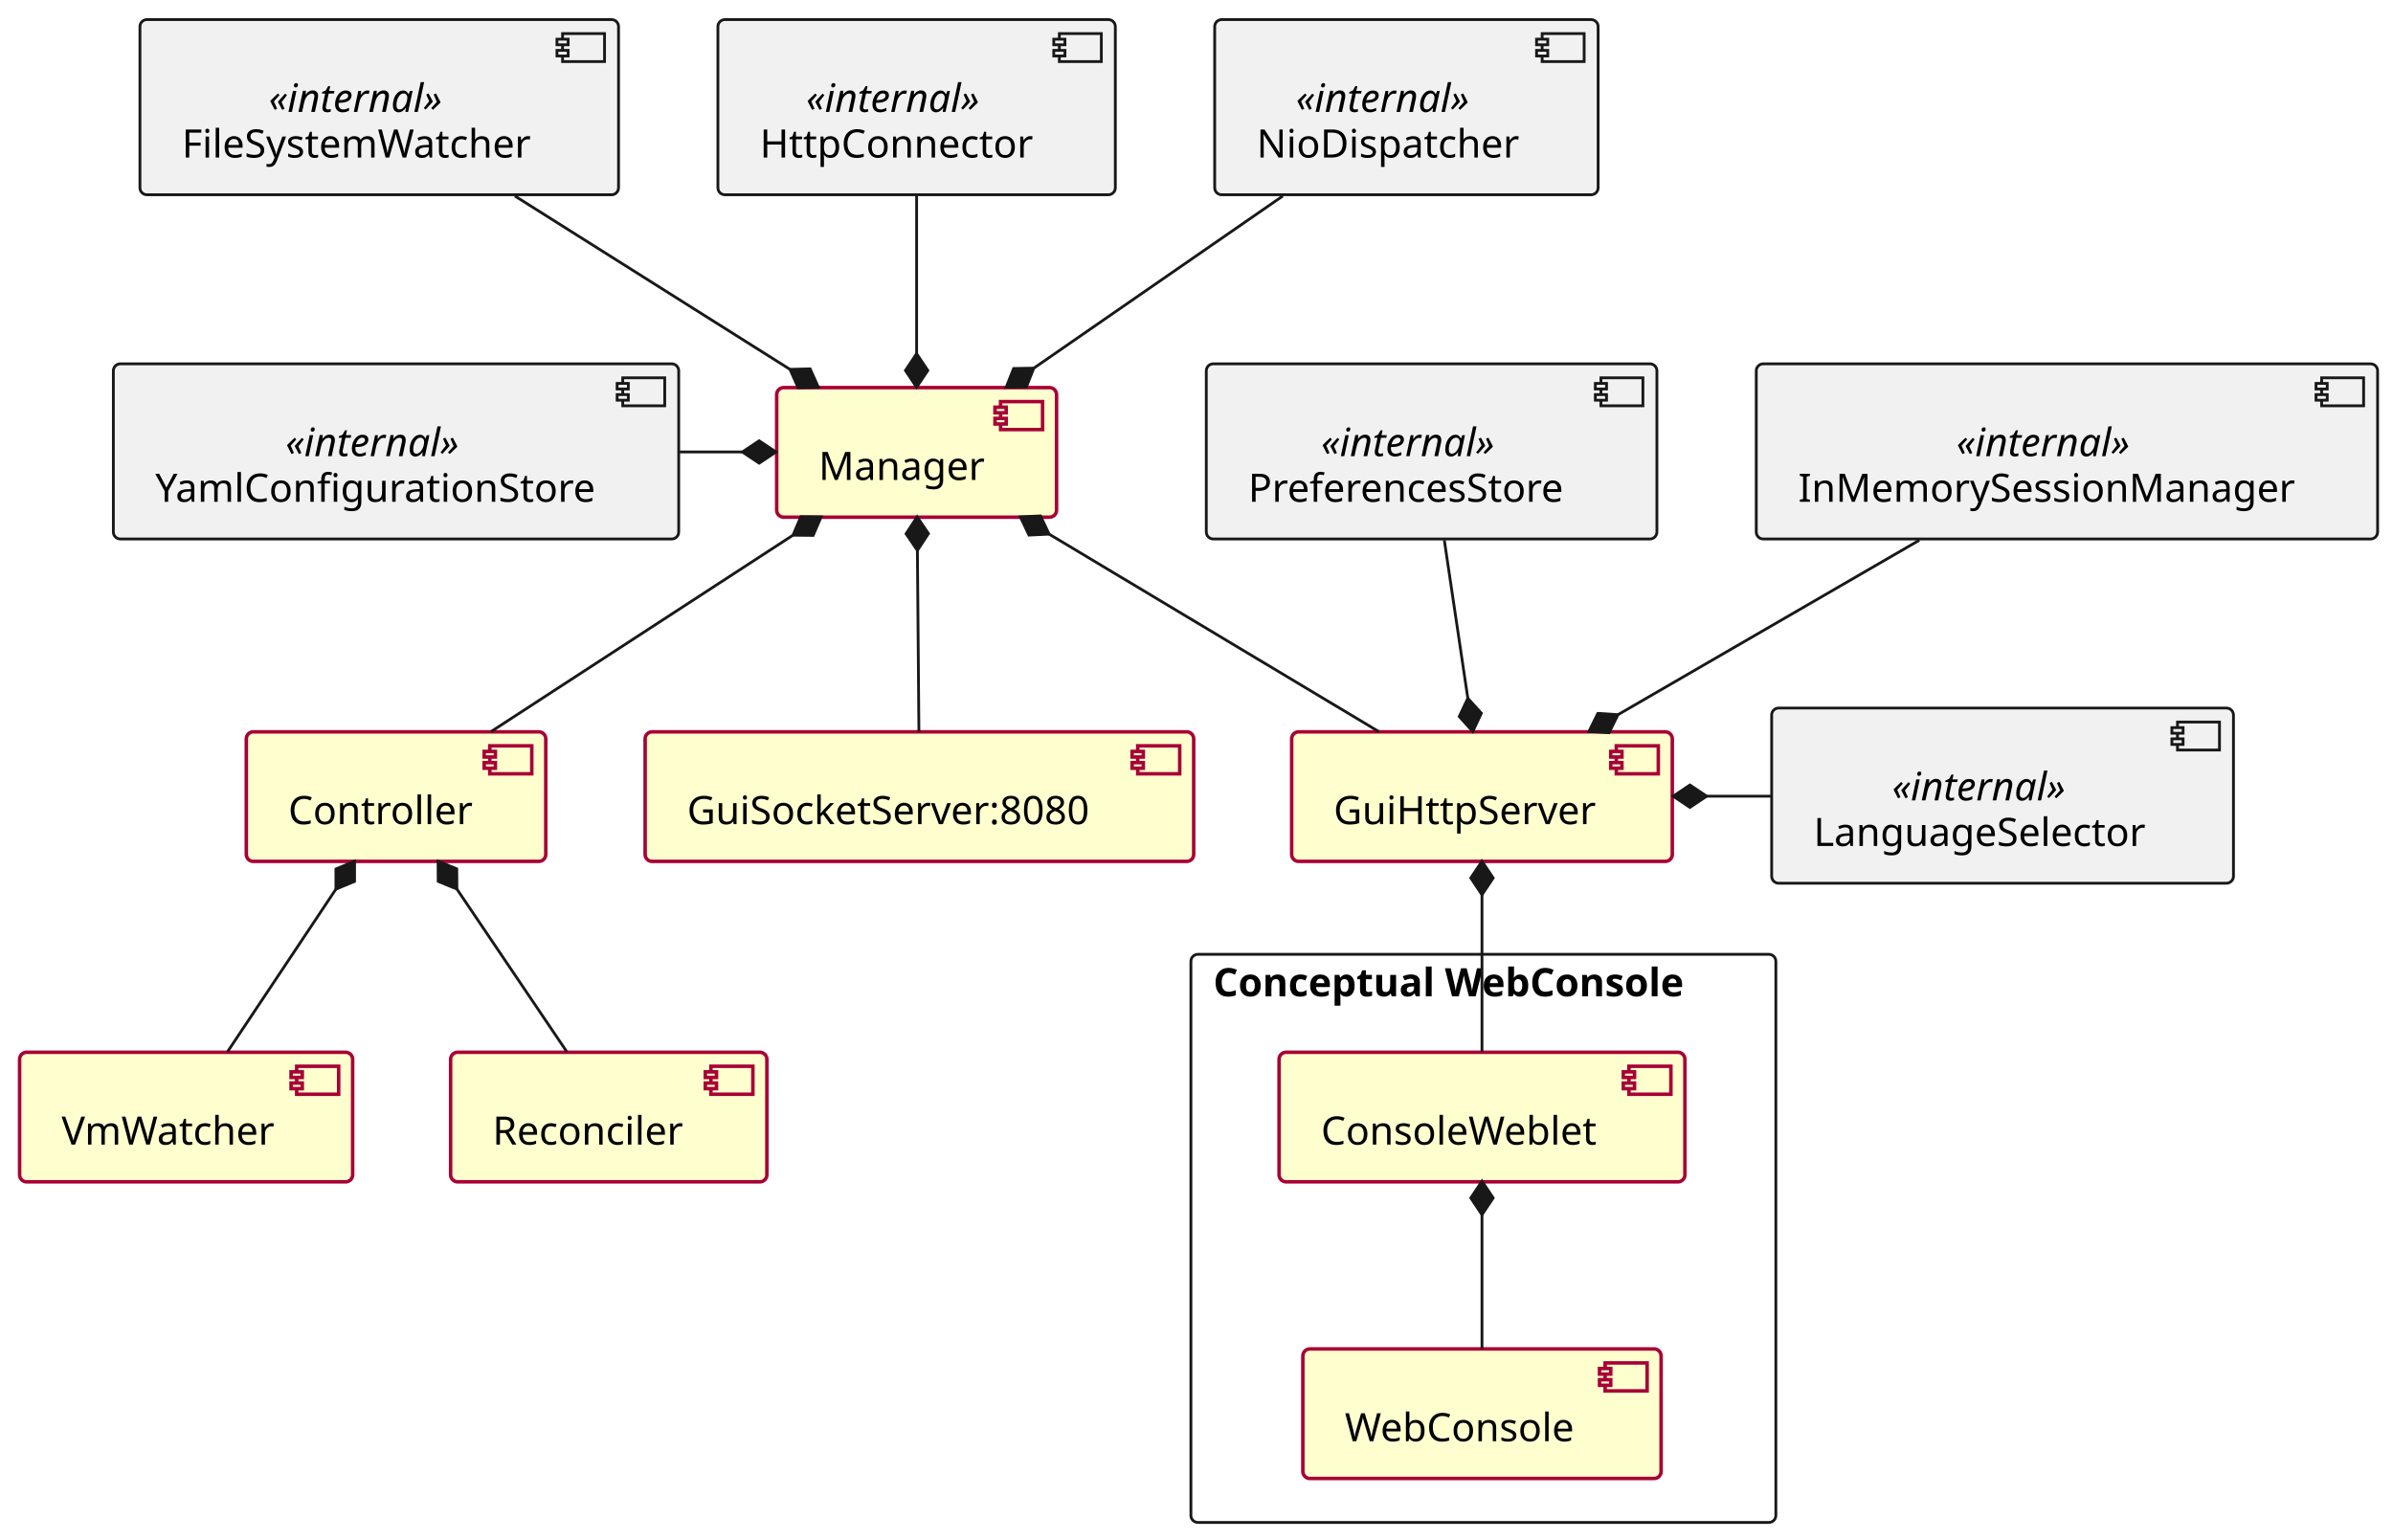
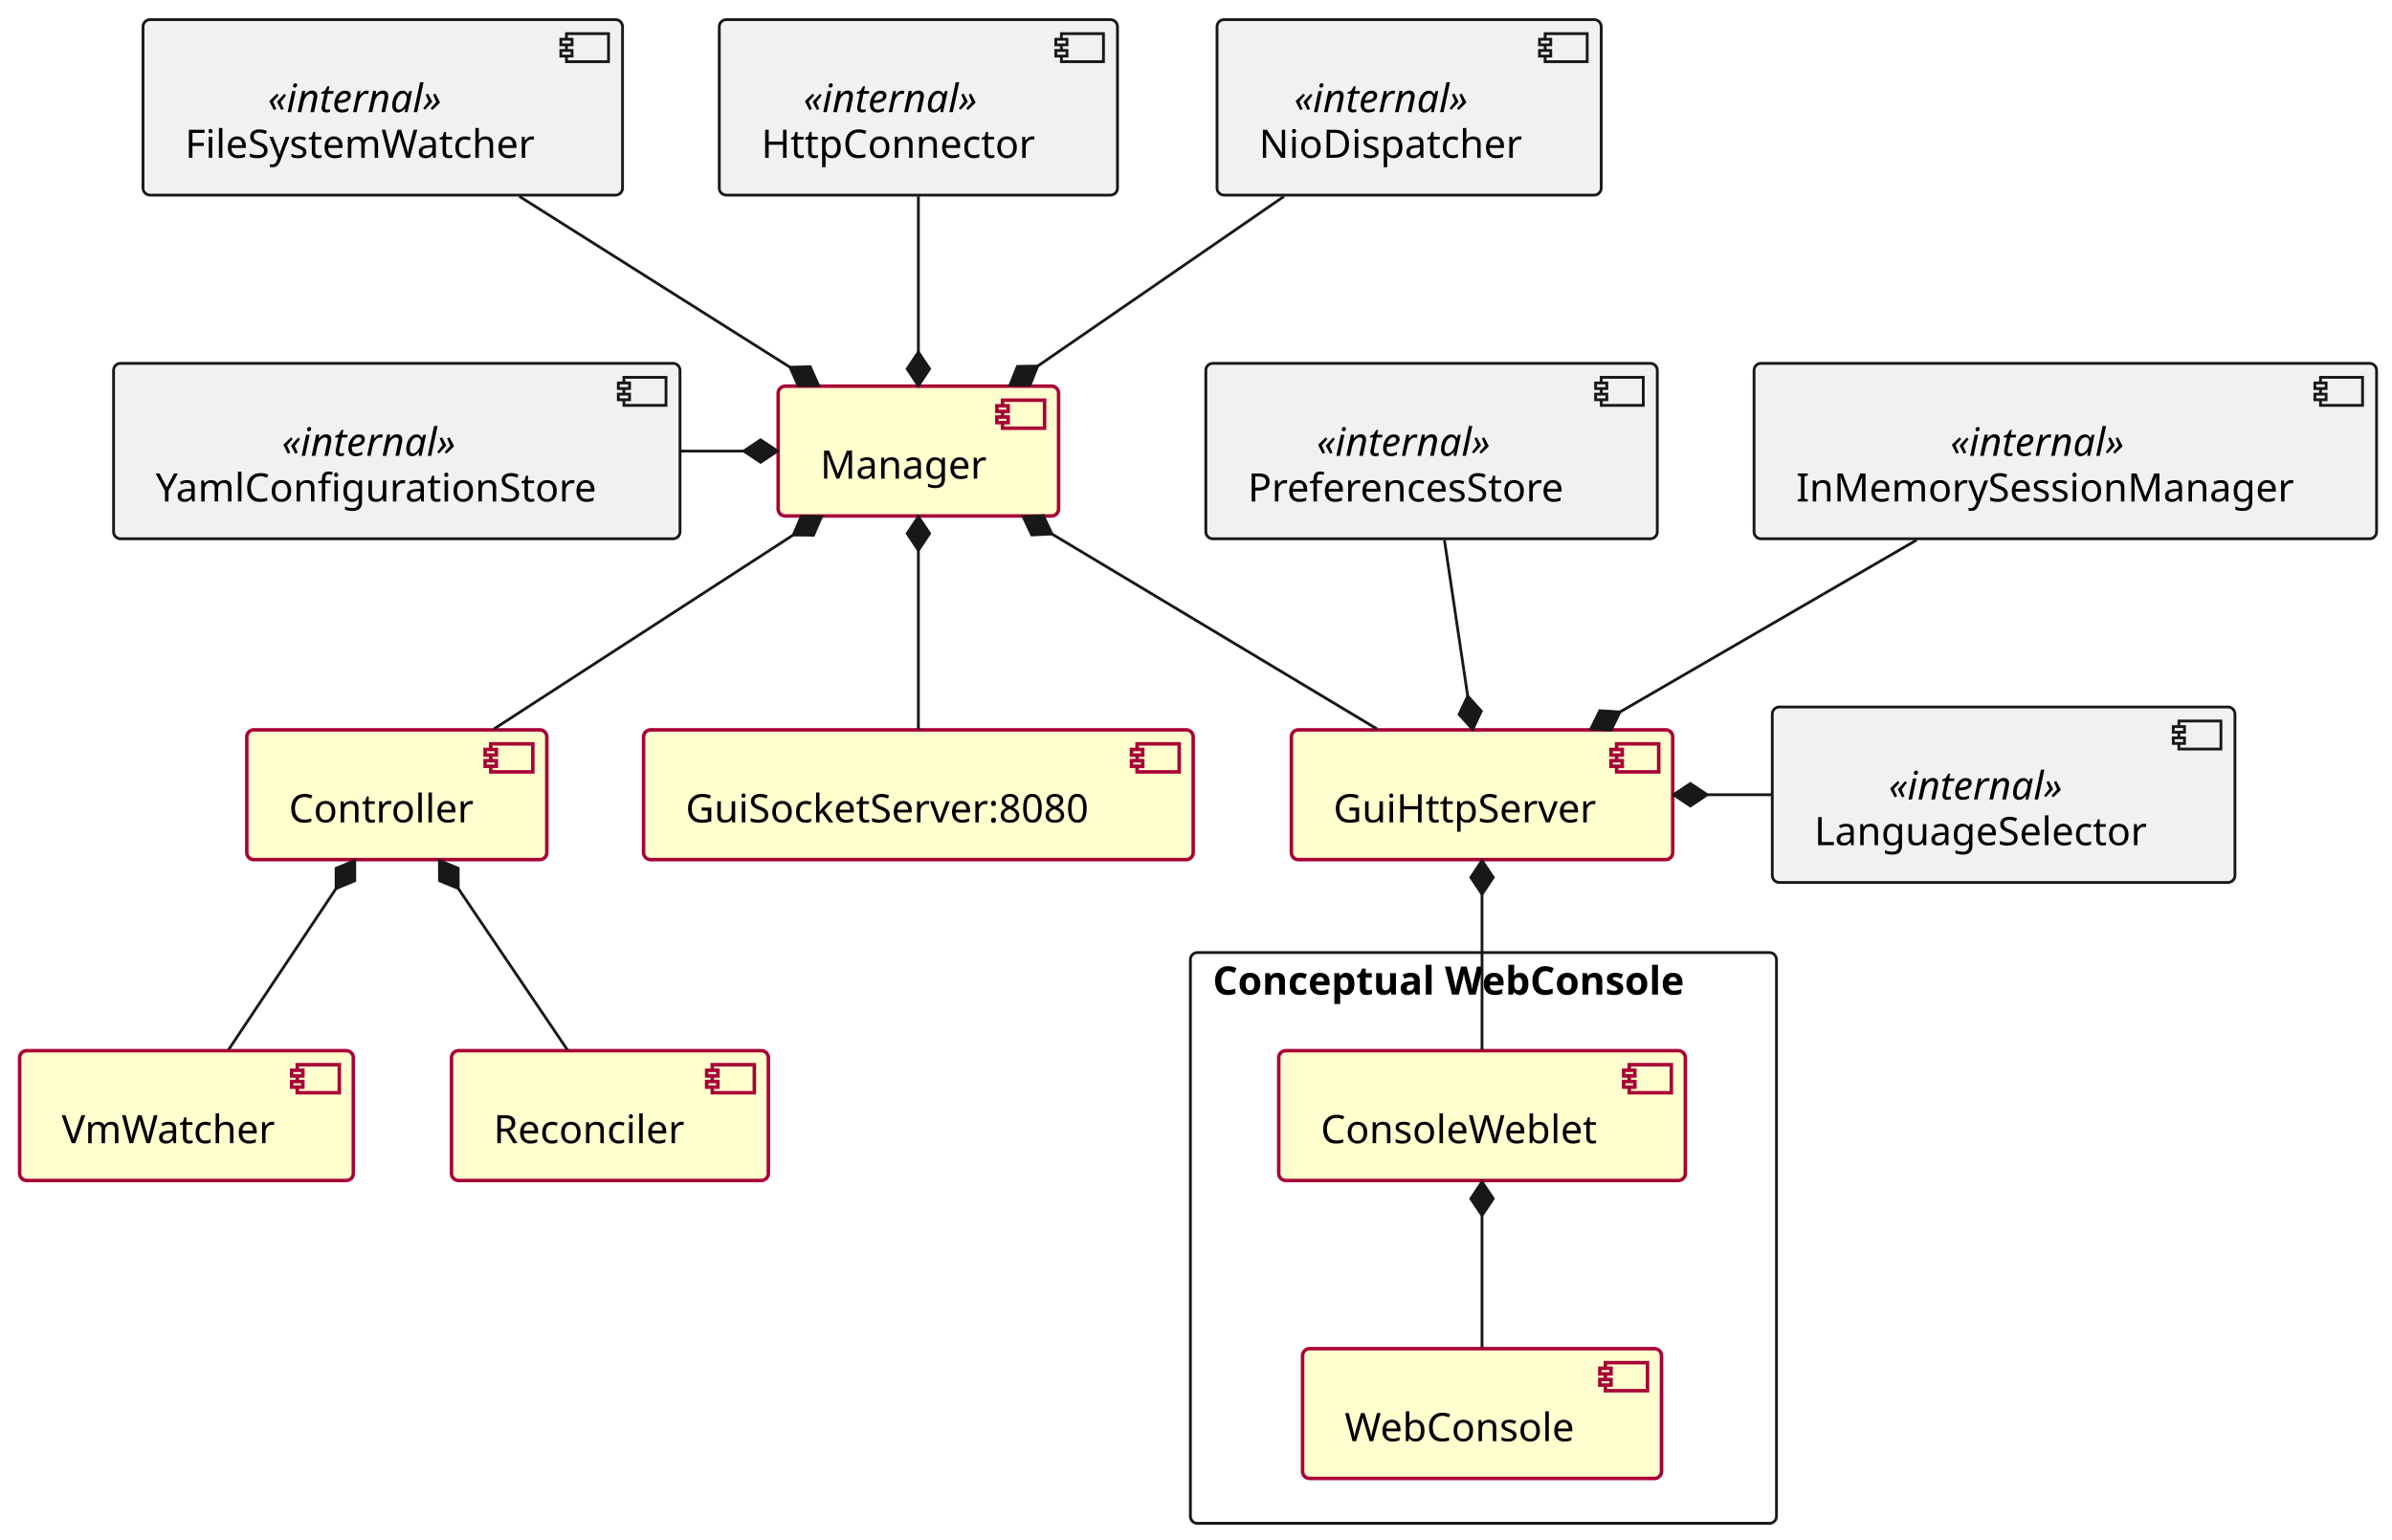
- <svg xmlns="http://www.w3.org/2000/svg" contentStyleType="text/css" height="550px" preserveAspectRatio="none" style="width:855px;height:550px;background:#FFFFFF;" version="1.1" viewBox="0 0 855 550" width="855px" zoomAndPan="magnify">
+ <svg xmlns="http://www.w3.org/2000/svg" contentStyleType="text/css" height="549px" preserveAspectRatio="none" style="width:853px;height:549px;background:#FFFFFF;" version="1.1" viewBox="0 0 853 549" width="853px" zoomAndPan="magnify">
  <defs />
  <g>
    <g id="cluster_Conceptual WebConsole">
-       <rect fill="none" height="203" rx="2.5" ry="2.5" style="stroke:#181818;stroke-width:1.0;" width="209" x="425.5" y="341" />
-       <text fill="#000000" font-family="sans-serif" font-size="14" font-weight="bold" lengthAdjust="spacing" textLength="193" x="433.5" y="355.995">Conceptual WebConsole</text>
+       <rect fill="none" height="203.59" rx="2.5" ry="2.5" style="stroke:#181818;stroke-width:1.0;" width="209" x="424.5" y="339.79" />
+       <text fill="#000000" font-family="sans-serif" font-size="14" font-weight="bold" lengthAdjust="spacing" textLength="193" x="432.5" y="354.785">Conceptual WebConsole</text>
    </g>
    <g id="elem_ConsoleWeblet">
-       <rect fill="#FEFECE" height="46.297" rx="2.5" ry="2.5" style="stroke:#A80036;stroke-width:1.25;" width="145" x="457" y="376" />
-       <rect fill="#FEFECE" height="10" style="stroke:#A80036;stroke-width:1.25;" width="15" x="582" y="381" />
-       <rect fill="#FEFECE" height="2" style="stroke:#A80036;stroke-width:1.25;" width="4" x="580" y="383" />
-       <rect fill="#FEFECE" height="2" style="stroke:#A80036;stroke-width:1.25;" width="4" x="580" y="387" />
-       <text fill="#000000" font-family="sans-serif" font-size="14" lengthAdjust="spacing" textLength="105" x="472" y="408.995">ConsoleWeblet</text>
+       <rect fill="#FEFECE" height="46.297" rx="2.5" ry="2.5" style="stroke:#A80036;stroke-width:1.25;" width="145" x="456" y="374.79" />
+       <rect fill="#FEFECE" height="10" style="stroke:#A80036;stroke-width:1.25;" width="15" x="581" y="379.79" />
+       <rect fill="#FEFECE" height="2" style="stroke:#A80036;stroke-width:1.25;" width="4" x="579" y="381.79" />
+       <rect fill="#FEFECE" height="2" style="stroke:#A80036;stroke-width:1.25;" width="4" x="579" y="385.79" />
+       <text fill="#000000" font-family="sans-serif" font-size="14" lengthAdjust="spacing" textLength="105" x="471" y="407.785">ConsoleWeblet</text>
    </g>
    <g id="elem_WebConsole">
-       <rect fill="#FEFECE" height="46.297" rx="2.5" ry="2.5" style="stroke:#A80036;stroke-width:1.25;" width="128" x="465.5" y="482" />
-       <rect fill="#FEFECE" height="10" style="stroke:#A80036;stroke-width:1.25;" width="15" x="573.5" y="487" />
-       <rect fill="#FEFECE" height="2" style="stroke:#A80036;stroke-width:1.25;" width="4" x="571.5" y="489" />
-       <rect fill="#FEFECE" height="2" style="stroke:#A80036;stroke-width:1.25;" width="4" x="571.5" y="493" />
-       <text fill="#000000" font-family="sans-serif" font-size="14" lengthAdjust="spacing" textLength="88" x="480.5" y="514.995">WebConsole</text>
+       <rect fill="#FEFECE" height="46.297" rx="2.5" ry="2.5" style="stroke:#A80036;stroke-width:1.25;" width="128" x="464.5" y="481.08" />
+       <rect fill="#FEFECE" height="10" style="stroke:#A80036;stroke-width:1.25;" width="15" x="572.5" y="486.08" />
+       <rect fill="#FEFECE" height="2" style="stroke:#A80036;stroke-width:1.25;" width="4" x="570.5" y="488.08" />
+       <rect fill="#FEFECE" height="2" style="stroke:#A80036;stroke-width:1.25;" width="4" x="570.5" y="492.08" />
+       <text fill="#000000" font-family="sans-serif" font-size="14" lengthAdjust="spacing" textLength="88" x="479.5" y="514.075">WebConsole</text>
    </g>
    <g id="elem_NioDispatcher">
      <rect fill="#F1F1F1" height="62.594" rx="2.5" ry="2.5" style="stroke:#181818;stroke-width:1.0;" width="137" x="434" y="7" />
      <rect fill="#F1F1F1" height="10" style="stroke:#181818;stroke-width:1.0;" width="15" x="551" y="12" />
      <rect fill="#F1F1F1" height="2" style="stroke:#181818;stroke-width:1.0;" width="4" x="549" y="14" />
      <rect fill="#F1F1F1" height="2" style="stroke:#181818;stroke-width:1.0;" width="4" x="549" y="18" />
-       <text fill="#000000" font-family="sans-serif" font-size="14" font-style="italic" lengthAdjust="spacing" textLength="69" x="463" y="39.995">«internal»</text>
+       <text fill="#000000" font-family="sans-serif" font-size="14" font-style="italic" lengthAdjust="spacing" textLength="72" x="461.5" y="39.995">«internal»</text>
      <text fill="#000000" font-family="sans-serif" font-size="14" lengthAdjust="spacing" textLength="97" x="449" y="56.292">NioDispatcher</text>
    </g>
    <g id="elem_Manager">
-       <rect fill="#FEFECE" height="46.297" rx="2.5" ry="2.5" style="stroke:#A80036;stroke-width:1.25;" width="100" x="277.5" y="138.5" />
-       <rect fill="#FEFECE" height="10" style="stroke:#A80036;stroke-width:1.25;" width="15" x="357.5" y="143.5" />
-       <rect fill="#FEFECE" height="2" style="stroke:#A80036;stroke-width:1.25;" width="4" x="355.5" y="145.5" />
-       <rect fill="#FEFECE" height="2" style="stroke:#A80036;stroke-width:1.25;" width="4" x="355.5" y="149.5" />
-       <text fill="#000000" font-family="sans-serif" font-size="14" lengthAdjust="spacing" textLength="60" x="292.5" y="171.495">Manager</text>
+       <rect fill="#FEFECE" height="46.297" rx="2.5" ry="2.5" style="stroke:#A80036;stroke-width:1.25;" width="100" x="277.5" y="137.75" />
+       <rect fill="#FEFECE" height="10" style="stroke:#A80036;stroke-width:1.25;" width="15" x="357.5" y="142.75" />
+       <rect fill="#FEFECE" height="2" style="stroke:#A80036;stroke-width:1.25;" width="4" x="355.5" y="144.75" />
+       <rect fill="#FEFECE" height="2" style="stroke:#A80036;stroke-width:1.25;" width="4" x="355.5" y="148.75" />
+       <text fill="#000000" font-family="sans-serif" font-size="14" lengthAdjust="spacing" textLength="60" x="292.5" y="170.745">Manager</text>
    </g>
    <g id="elem_HttpConnector">
      <rect fill="#F1F1F1" height="62.594" rx="2.5" ry="2.5" style="stroke:#181818;stroke-width:1.0;" width="142" x="256.5" y="7" />
      <rect fill="#F1F1F1" height="10" style="stroke:#181818;stroke-width:1.0;" width="15" x="378.5" y="12" />
      <rect fill="#F1F1F1" height="2" style="stroke:#181818;stroke-width:1.0;" width="4" x="376.5" y="14" />
      <rect fill="#F1F1F1" height="2" style="stroke:#181818;stroke-width:1.0;" width="4" x="376.5" y="18" />
-       <text fill="#000000" font-family="sans-serif" font-size="14" font-style="italic" lengthAdjust="spacing" textLength="69" x="288" y="39.995">«internal»</text>
+       <text fill="#000000" font-family="sans-serif" font-size="14" font-style="italic" lengthAdjust="spacing" textLength="72" x="286.5" y="39.995">«internal»</text>
      <text fill="#000000" font-family="sans-serif" font-size="14" lengthAdjust="spacing" textLength="102" x="271.5" y="56.292">HttpConnector</text>
    </g>
    <g id="elem_FileSystemWatcher">
-       <rect fill="#F1F1F1" height="62.594" rx="2.5" ry="2.5" style="stroke:#181818;stroke-width:1.0;" width="171" x="50" y="7" />
-       <rect fill="#F1F1F1" height="10" style="stroke:#181818;stroke-width:1.0;" width="15" x="201" y="12" />
-       <rect fill="#F1F1F1" height="2" style="stroke:#181818;stroke-width:1.0;" width="4" x="199" y="14" />
-       <rect fill="#F1F1F1" height="2" style="stroke:#181818;stroke-width:1.0;" width="4" x="199" y="18" />
-       <text fill="#000000" font-family="sans-serif" font-size="14" font-style="italic" lengthAdjust="spacing" textLength="69" x="96" y="39.995">«internal»</text>
-       <text fill="#000000" font-family="sans-serif" font-size="14" lengthAdjust="spacing" textLength="131" x="65" y="56.292">FileSystemWatcher</text>
+       <rect fill="#F1F1F1" height="62.594" rx="2.5" ry="2.5" style="stroke:#181818;stroke-width:1.0;" width="171" x="51" y="7" />
+       <rect fill="#F1F1F1" height="10" style="stroke:#181818;stroke-width:1.0;" width="15" x="202" y="12" />
+       <rect fill="#F1F1F1" height="2" style="stroke:#181818;stroke-width:1.0;" width="4" x="200" y="14" />
+       <rect fill="#F1F1F1" height="2" style="stroke:#181818;stroke-width:1.0;" width="4" x="200" y="18" />
+       <text fill="#000000" font-family="sans-serif" font-size="14" font-style="italic" lengthAdjust="spacing" textLength="72" x="95.5" y="39.995">«internal»</text>
+       <text fill="#000000" font-family="sans-serif" font-size="14" lengthAdjust="spacing" textLength="131" x="66" y="56.292">FileSystemWatcher</text>
    </g>
    <g id="elem_YamlConfigurationStore">
-       <rect fill="#F1F1F1" height="62.594" rx="2.5" ry="2.5" style="stroke:#181818;stroke-width:1.0;" width="202" x="40.5" y="130" />
-       <rect fill="#F1F1F1" height="10" style="stroke:#181818;stroke-width:1.0;" width="15" x="222.5" y="135" />
-       <rect fill="#F1F1F1" height="2" style="stroke:#181818;stroke-width:1.0;" width="4" x="220.5" y="137" />
-       <rect fill="#F1F1F1" height="2" style="stroke:#181818;stroke-width:1.0;" width="4" x="220.5" y="141" />
-       <text fill="#000000" font-family="sans-serif" font-size="14" font-style="italic" lengthAdjust="spacing" textLength="69" x="102" y="162.995">«internal»</text>
-       <text fill="#000000" font-family="sans-serif" font-size="14" lengthAdjust="spacing" textLength="162" x="55.5" y="179.292">YamlConfigurationStore</text>
+       <rect fill="#F1F1F1" height="62.594" rx="2.5" ry="2.5" style="stroke:#181818;stroke-width:1.0;" width="202" x="40.5" y="129.6" />
+       <rect fill="#F1F1F1" height="10" style="stroke:#181818;stroke-width:1.0;" width="15" x="222.5" y="134.6" />
+       <rect fill="#F1F1F1" height="2" style="stroke:#181818;stroke-width:1.0;" width="4" x="220.5" y="136.6" />
+       <rect fill="#F1F1F1" height="2" style="stroke:#181818;stroke-width:1.0;" width="4" x="220.5" y="140.6" />
+       <text fill="#000000" font-family="sans-serif" font-size="14" font-style="italic" lengthAdjust="spacing" textLength="72" x="100.5" y="162.595">«internal»</text>
+       <text fill="#000000" font-family="sans-serif" font-size="14" lengthAdjust="spacing" textLength="162" x="55.5" y="178.892">YamlConfigurationStore</text>
    </g>
    <g id="elem_Controller">
-       <rect fill="#FEFECE" height="46.297" rx="2.5" ry="2.5" style="stroke:#A80036;stroke-width:1.25;" width="107" x="88" y="261.5" />
-       <rect fill="#FEFECE" height="10" style="stroke:#A80036;stroke-width:1.25;" width="15" x="175" y="266.5" />
-       <rect fill="#FEFECE" height="2" style="stroke:#A80036;stroke-width:1.25;" width="4" x="173" y="268.5" />
-       <rect fill="#FEFECE" height="2" style="stroke:#A80036;stroke-width:1.25;" width="4" x="173" y="272.5" />
-       <text fill="#000000" font-family="sans-serif" font-size="14" lengthAdjust="spacing" textLength="67" x="103" y="294.495">Controller</text>
+       <rect fill="#FEFECE" height="46.297" rx="2.5" ry="2.5" style="stroke:#A80036;stroke-width:1.25;" width="107" x="88" y="260.34" />
+       <rect fill="#FEFECE" height="10" style="stroke:#A80036;stroke-width:1.25;" width="15" x="175" y="265.34" />
+       <rect fill="#FEFECE" height="2" style="stroke:#A80036;stroke-width:1.25;" width="4" x="173" y="267.34" />
+       <rect fill="#FEFECE" height="2" style="stroke:#A80036;stroke-width:1.25;" width="4" x="173" y="271.34" />
+       <text fill="#000000" font-family="sans-serif" font-size="14" lengthAdjust="spacing" textLength="67" x="103" y="293.335">Controller</text>
    </g>
    <g id="elem_VmWatcher">
-       <rect fill="#FEFECE" height="46.297" rx="2.5" ry="2.5" style="stroke:#A80036;stroke-width:1.25;" width="119" x="7" y="376" />
-       <rect fill="#FEFECE" height="10" style="stroke:#A80036;stroke-width:1.25;" width="15" x="106" y="381" />
-       <rect fill="#FEFECE" height="2" style="stroke:#A80036;stroke-width:1.25;" width="4" x="104" y="383" />
-       <rect fill="#FEFECE" height="2" style="stroke:#A80036;stroke-width:1.25;" width="4" x="104" y="387" />
-       <text fill="#000000" font-family="sans-serif" font-size="14" lengthAdjust="spacing" textLength="79" x="22" y="408.995">VmWatcher</text>
+       <rect fill="#FEFECE" height="46.297" rx="2.5" ry="2.5" style="stroke:#A80036;stroke-width:1.25;" width="119" x="7" y="374.79" />
+       <rect fill="#FEFECE" height="10" style="stroke:#A80036;stroke-width:1.25;" width="15" x="106" y="379.79" />
+       <rect fill="#FEFECE" height="2" style="stroke:#A80036;stroke-width:1.25;" width="4" x="104" y="381.79" />
+       <rect fill="#FEFECE" height="2" style="stroke:#A80036;stroke-width:1.25;" width="4" x="104" y="385.79" />
+       <text fill="#000000" font-family="sans-serif" font-size="14" lengthAdjust="spacing" textLength="79" x="22" y="407.785">VmWatcher</text>
    </g>
    <g id="elem_Reconciler">
-       <rect fill="#FEFECE" height="46.297" rx="2.5" ry="2.5" style="stroke:#A80036;stroke-width:1.25;" width="113" x="161" y="376" />
-       <rect fill="#FEFECE" height="10" style="stroke:#A80036;stroke-width:1.25;" width="15" x="254" y="381" />
-       <rect fill="#FEFECE" height="2" style="stroke:#A80036;stroke-width:1.25;" width="4" x="252" y="383" />
-       <rect fill="#FEFECE" height="2" style="stroke:#A80036;stroke-width:1.25;" width="4" x="252" y="387" />
-       <text fill="#000000" font-family="sans-serif" font-size="14" lengthAdjust="spacing" textLength="73" x="176" y="408.995">Reconciler</text>
+       <rect fill="#FEFECE" height="46.297" rx="2.5" ry="2.5" style="stroke:#A80036;stroke-width:1.25;" width="113" x="161" y="374.79" />
+       <rect fill="#FEFECE" height="10" style="stroke:#A80036;stroke-width:1.25;" width="15" x="254" y="379.79" />
+       <rect fill="#FEFECE" height="2" style="stroke:#A80036;stroke-width:1.25;" width="4" x="252" y="381.79" />
+       <rect fill="#FEFECE" height="2" style="stroke:#A80036;stroke-width:1.25;" width="4" x="252" y="385.79" />
+       <text fill="#000000" font-family="sans-serif" font-size="14" lengthAdjust="spacing" textLength="73" x="176" y="407.785">Reconciler</text>
    </g>
    <g id="elem_GuiHttpServer">
-       <rect fill="#FEFECE" height="46.297" rx="2.5" ry="2.5" style="stroke:#A80036;stroke-width:1.25;" width="136" x="461.5" y="261.5" />
-       <rect fill="#FEFECE" height="10" style="stroke:#A80036;stroke-width:1.25;" width="15" x="577.5" y="266.5" />
-       <rect fill="#FEFECE" height="2" style="stroke:#A80036;stroke-width:1.25;" width="4" x="575.5" y="268.5" />
-       <rect fill="#FEFECE" height="2" style="stroke:#A80036;stroke-width:1.25;" width="4" x="575.5" y="272.5" />
-       <text fill="#000000" font-family="sans-serif" font-size="14" lengthAdjust="spacing" textLength="96" x="476.5" y="294.495">GuiHttpServer</text>
+       <rect fill="#FEFECE" height="46.297" rx="2.5" ry="2.5" style="stroke:#A80036;stroke-width:1.25;" width="136" x="460.5" y="260.34" />
+       <rect fill="#FEFECE" height="10" style="stroke:#A80036;stroke-width:1.25;" width="15" x="576.5" y="265.34" />
+       <rect fill="#FEFECE" height="2" style="stroke:#A80036;stroke-width:1.25;" width="4" x="574.5" y="267.34" />
+       <rect fill="#FEFECE" height="2" style="stroke:#A80036;stroke-width:1.25;" width="4" x="574.5" y="271.34" />
+       <text fill="#000000" font-family="sans-serif" font-size="14" lengthAdjust="spacing" textLength="96" x="475.5" y="293.335">GuiHttpServer</text>
    </g>
    <g id="elem_GuiSocketServer:8080">
-       <rect fill="#FEFECE" height="46.297" rx="2.5" ry="2.5" style="stroke:#A80036;stroke-width:1.25;" width="196" x="230.5" y="261.5" />
-       <rect fill="#FEFECE" height="10" style="stroke:#A80036;stroke-width:1.25;" width="15" x="406.5" y="266.5" />
-       <rect fill="#FEFECE" height="2" style="stroke:#A80036;stroke-width:1.25;" width="4" x="404.5" y="268.5" />
-       <rect fill="#FEFECE" height="2" style="stroke:#A80036;stroke-width:1.25;" width="4" x="404.5" y="272.5" />
-       <text fill="#000000" font-family="sans-serif" font-size="14" lengthAdjust="spacing" textLength="156" x="245.5" y="294.495">GuiSocketServer:8080</text>
+       <rect fill="#FEFECE" height="46.297" rx="2.5" ry="2.5" style="stroke:#A80036;stroke-width:1.25;" width="196" x="229.5" y="260.34" />
+       <rect fill="#FEFECE" height="10" style="stroke:#A80036;stroke-width:1.25;" width="15" x="405.5" y="265.34" />
+       <rect fill="#FEFECE" height="2" style="stroke:#A80036;stroke-width:1.25;" width="4" x="403.5" y="267.34" />
+       <rect fill="#FEFECE" height="2" style="stroke:#A80036;stroke-width:1.25;" width="4" x="403.5" y="271.34" />
+       <text fill="#000000" font-family="sans-serif" font-size="14" lengthAdjust="spacing" textLength="156" x="244.5" y="293.335">GuiSocketServer:8080</text>
    </g>
    <g id="elem_PreferencesStore">
-       <rect fill="#F1F1F1" height="62.594" rx="2.5" ry="2.5" style="stroke:#181818;stroke-width:1.0;" width="161" x="431" y="130" />
-       <rect fill="#F1F1F1" height="10" style="stroke:#181818;stroke-width:1.0;" width="15" x="572" y="135" />
-       <rect fill="#F1F1F1" height="2" style="stroke:#181818;stroke-width:1.0;" width="4" x="570" y="137" />
-       <rect fill="#F1F1F1" height="2" style="stroke:#181818;stroke-width:1.0;" width="4" x="570" y="141" />
-       <text fill="#000000" font-family="sans-serif" font-size="14" font-style="italic" lengthAdjust="spacing" textLength="69" x="472" y="162.995">«internal»</text>
-       <text fill="#000000" font-family="sans-serif" font-size="14" lengthAdjust="spacing" textLength="121" x="446" y="179.292">PreferencesStore</text>
+       <rect fill="#F1F1F1" height="62.594" rx="2.5" ry="2.5" style="stroke:#181818;stroke-width:1.0;" width="161" x="430" y="129.6" />
+       <rect fill="#F1F1F1" height="10" style="stroke:#181818;stroke-width:1.0;" width="15" x="571" y="134.6" />
+       <rect fill="#F1F1F1" height="2" style="stroke:#181818;stroke-width:1.0;" width="4" x="569" y="136.6" />
+       <rect fill="#F1F1F1" height="2" style="stroke:#181818;stroke-width:1.0;" width="4" x="569" y="140.6" />
+       <text fill="#000000" font-family="sans-serif" font-size="14" font-style="italic" lengthAdjust="spacing" textLength="72" x="469.5" y="162.595">«internal»</text>
+       <text fill="#000000" font-family="sans-serif" font-size="14" lengthAdjust="spacing" textLength="121" x="445" y="178.892">PreferencesStore</text>
    </g>
    <g id="elem_InMemorySessionManager">
-       <rect fill="#F1F1F1" height="62.594" rx="2.5" ry="2.5" style="stroke:#181818;stroke-width:1.0;" width="222" x="627.5" y="130" />
-       <rect fill="#F1F1F1" height="10" style="stroke:#181818;stroke-width:1.0;" width="15" x="829.5" y="135" />
-       <rect fill="#F1F1F1" height="2" style="stroke:#181818;stroke-width:1.0;" width="4" x="827.5" y="137" />
-       <rect fill="#F1F1F1" height="2" style="stroke:#181818;stroke-width:1.0;" width="4" x="827.5" y="141" />
-       <text fill="#000000" font-family="sans-serif" font-size="14" font-style="italic" lengthAdjust="spacing" textLength="69" x="699" y="162.995">«internal»</text>
-       <text fill="#000000" font-family="sans-serif" font-size="14" lengthAdjust="spacing" textLength="182" x="642.5" y="179.292">InMemorySessionManager</text>
+       <rect fill="#F1F1F1" height="62.594" rx="2.5" ry="2.5" style="stroke:#181818;stroke-width:1.0;" width="222" x="625.5" y="129.6" />
+       <rect fill="#F1F1F1" height="10" style="stroke:#181818;stroke-width:1.0;" width="15" x="827.5" y="134.6" />
+       <rect fill="#F1F1F1" height="2" style="stroke:#181818;stroke-width:1.0;" width="4" x="825.5" y="136.6" />
+       <rect fill="#F1F1F1" height="2" style="stroke:#181818;stroke-width:1.0;" width="4" x="825.5" y="140.6" />
+       <text fill="#000000" font-family="sans-serif" font-size="14" font-style="italic" lengthAdjust="spacing" textLength="72" x="695.5" y="162.595">«internal»</text>
+       <text fill="#000000" font-family="sans-serif" font-size="14" lengthAdjust="spacing" textLength="182" x="640.5" y="178.892">InMemorySessionManager</text>
    </g>
    <g id="elem_LanguageSelector">
-       <rect fill="#F1F1F1" height="62.594" rx="2.5" ry="2.5" style="stroke:#181818;stroke-width:1.0;" width="165" x="633" y="253" />
-       <rect fill="#F1F1F1" height="10" style="stroke:#181818;stroke-width:1.0;" width="15" x="778" y="258" />
-       <rect fill="#F1F1F1" height="2" style="stroke:#181818;stroke-width:1.0;" width="4" x="776" y="260" />
-       <rect fill="#F1F1F1" height="2" style="stroke:#181818;stroke-width:1.0;" width="4" x="776" y="264" />
-       <text fill="#000000" font-family="sans-serif" font-size="14" font-style="italic" lengthAdjust="spacing" textLength="69" x="676" y="285.995">«internal»</text>
-       <text fill="#000000" font-family="sans-serif" font-size="14" lengthAdjust="spacing" textLength="125" x="648" y="302.292">LanguageSelector</text>
+       <rect fill="#F1F1F1" height="62.594" rx="2.5" ry="2.5" style="stroke:#181818;stroke-width:1.0;" width="165" x="632" y="252.19" />
+       <rect fill="#F1F1F1" height="10" style="stroke:#181818;stroke-width:1.0;" width="15" x="777" y="257.19" />
+       <rect fill="#F1F1F1" height="2" style="stroke:#181818;stroke-width:1.0;" width="4" x="775" y="259.19" />
+       <rect fill="#F1F1F1" height="2" style="stroke:#181818;stroke-width:1.0;" width="4" x="775" y="263.19" />
+       <text fill="#000000" font-family="sans-serif" font-size="14" font-style="italic" lengthAdjust="spacing" textLength="72" x="673.5" y="285.185">«internal»</text>
+       <text fill="#000000" font-family="sans-serif" font-size="14" lengthAdjust="spacing" textLength="125" x="647" y="301.482">LanguageSelector</text>
    </g>
    <g id="link_NioDispatcher_Manager">
-       <path d="M458.34,70.03 C427.56,91.32 397.069,112.394 369.369,131.554 " fill="none" id="NioDispatcher-to-Manager" style="stroke:#181818;stroke-width:1.0;" />
-       <polygon fill="#181818" points="359.5,138.38,366.71,138.256,369.369,131.554,362.159,131.677,359.5,138.38" style="stroke:#181818;stroke-width:1.0;" />
+       <path d="M457.89,70.04 C427.41,91.05 397.58,111.6 370.03,130.59 " fill="none" id="NioDispatcher-to-Manager" style="stroke:#181818;stroke-width:1.0;" />
+       <polygon fill="#181818" points="360.15,137.4,367.36,137.288,370.03,130.59,362.82,130.701,360.15,137.4" style="stroke:#181818;stroke-width:1.0;" />
    </g>
    <g id="link_HttpConnector_Manager">
-       <path d="M327.5,70.03 C327.5,91.32 327.5,107.22 327.5,126.38 " fill="none" id="HttpConnector-to-Manager" style="stroke:#181818;stroke-width:1.0;" />
-       <polygon fill="#181818" points="327.5,138.38,331.5,132.38,327.5,126.38,323.5,132.38,327.5,138.38" style="stroke:#181818;stroke-width:1.0;" />
+       <path d="M327.5,70.04 C327.5,91.12 327.5,106.59 327.5,125.58 " fill="none" id="HttpConnector-to-Manager" style="stroke:#181818;stroke-width:1.0;" />
+       <polygon fill="#181818" points="327.5,137.58,331.5,131.58,327.5,125.58,323.5,131.58,327.5,137.58" style="stroke:#181818;stroke-width:1.0;" />
    </g>
    <g id="link_FileSystemWatcher_Manager">
-       <path d="M183.95,70.03 C217.72,91.32 251.848,112.822 282.248,131.982 " fill="none" id="FileSystemWatcher-to-Manager" style="stroke:#181818;stroke-width:1.0;" />
-       <polygon fill="#181818" points="292.4,138.38,289.457,131.797,282.248,131.982,285.191,138.565,292.4,138.38" style="stroke:#181818;stroke-width:1.0;" />
+       <path d="M185.19,70.04 C218.46,91.05 251.655,112.001 281.715,130.991 " fill="none" id="FileSystemWatcher-to-Manager" style="stroke:#181818;stroke-width:1.0;" />
+       <polygon fill="#181818" points="291.86,137.4,288.924,130.814,281.715,130.991,284.651,137.577,291.86,137.4" style="stroke:#181818;stroke-width:1.0;" />
    </g>
    <g id="link_YamlConfigurationStore_Manager">
-       <path d="M242.86,161.5 C254.32,161.5 253.78,161.5 265.24,161.5 " fill="none" id="YamlConfigurationStore-to-Manager" style="stroke:#181818;stroke-width:1.0;" />
-       <polygon fill="#181818" points="277.24,161.5,271.24,157.5,265.24,161.5,271.24,165.5,277.24,161.5" style="stroke:#181818;stroke-width:1.0;" />
+       <path d="M242.86,160.9 C254.32,160.9 253.78,160.9 265.24,160.9 " fill="none" id="YamlConfigurationStore-to-Manager" style="stroke:#181818;stroke-width:1.0;" />
+       <polygon fill="#181818" points="277.24,160.9,271.24,156.9,265.24,160.9,271.24,164.9,277.24,160.9" style="stroke:#181818;stroke-width:1.0;" />
    </g>
    <g id="link_Manager_Controller">
-       <path d="M283.322,191.235 C249.762,213.075 208.88,239.66 175.4,261.45 " fill="none" id="Manager-backto-Controller" style="stroke:#181818;stroke-width:1.0;" />
-       <polygon fill="#181818" points="293.38,184.69,286.169,184.61,283.322,191.235,290.533,191.315,293.38,184.69" style="stroke:#181818;stroke-width:1.0;" />
+       <path d="M282.881,190.828 C249.581,212.418 209.53,238.38 176.18,260 " fill="none" id="Manager-backto-Controller" style="stroke:#181818;stroke-width:1.0;" />
+       <polygon fill="#181818" points="292.95,184.3,285.74,184.208,282.881,190.828,290.092,190.92,292.95,184.3" style="stroke:#181818;stroke-width:1.0;" />
    </g>
    <g id="link_Controller_VmWatcher">
-       <path d="M120.022,317.714 C106.872,337.434 94.43,356.11 81.29,375.82 " fill="none" id="Controller-backto-VmWatcher" style="stroke:#181818;stroke-width:1.0;" />
-       <polygon fill="#181818" points="126.68,307.73,120.023,310.503,120.022,317.714,126.679,314.941,126.68,307.73" style="stroke:#181818;stroke-width:1.0;" />
+       <path d="M119.844,316.955 C106.764,336.575 94.54,354.89 81.47,374.49 " fill="none" id="Controller-backto-VmWatcher" style="stroke:#181818;stroke-width:1.0;" />
+       <polygon fill="#181818" points="126.5,306.97,119.844,309.743,119.844,316.955,126.5,314.181,126.5,306.97" style="stroke:#181818;stroke-width:1.0;" />
    </g>
    <g id="link_Controller_Reconciler">
-       <path d="M163.237,317.674 C176.557,337.394 189.2,356.11 202.52,375.82 " fill="none" id="Controller-backto-Reconciler" style="stroke:#181818;stroke-width:1.0;" />
-       <polygon fill="#181818" points="156.52,307.73,156.564,314.941,163.237,317.674,163.193,310.463,156.52,307.73" style="stroke:#181818;stroke-width:1.0;" />
+       <path d="M163.416,316.915 C176.666,336.535 189.08,354.89 202.33,374.49 " fill="none" id="Controller-backto-Reconciler" style="stroke:#181818;stroke-width:1.0;" />
+       <polygon fill="#181818" points="156.7,306.97,156.743,314.181,163.416,316.915,163.373,309.704,156.7,306.97" style="stroke:#181818;stroke-width:1.0;" />
    </g>
    <g id="link_Manager_GuiSocketServer:8080">
-       <path d="M327.779,196.69 C327.959,218.53 328.14,239.66 328.32,261.45 " fill="none" id="Manager-backto-GuiSocketServer:8080" style="stroke:#181818;stroke-width:1.0;" />
-       <polygon fill="#181818" points="327.68,184.69,323.73,190.723,327.779,196.69,331.729,190.657,327.68,184.69" style="stroke:#181818;stroke-width:1.0;" />
+       <path d="M327.5,196.3 C327.5,217.96 327.5,238.59 327.5,260.21 " fill="none" id="Manager-backto-GuiSocketServer:8080" style="stroke:#181818;stroke-width:1.0;" />
+       <polygon fill="#181818" points="327.5,184.3,323.5,190.3,327.5,196.3,331.5,190.3,327.5,184.3" style="stroke:#181818;stroke-width:1.0;" />
    </g>
    <g id="link_Manager_GuiHttpServer">
-       <path d="M374.844,190.858 C411.294,212.698 456.32,239.66 492.68,261.45 " fill="none" id="Manager-backto-GuiHttpServer" style="stroke:#181818;stroke-width:1.0;" />
-       <polygon fill="#181818" points="364.55,184.69,367.641,191.205,374.844,190.858,371.753,184.343,364.55,184.69" style="stroke:#181818;stroke-width:1.0;" />
+       <path d="M375.13,190.474 C411.11,212.064 454.99,238.38 491.02,260 " fill="none" id="Manager-backto-GuiHttpServer" style="stroke:#181818;stroke-width:1.0;" />
+       <polygon fill="#181818" points="364.84,184.3,367.927,190.817,375.13,190.474,372.043,183.957,364.84,184.3" style="stroke:#181818;stroke-width:1.0;" />
    </g>
    <g id="link_PreferencesStore_GuiHttpServer">
-       <path d="M516.04,193.03 C519.21,214.32 521.595,230.351 524.444,249.511 " fill="none" id="PreferencesStore-to-GuiHttpServer" style="stroke:#181818;stroke-width:1.0;" />
-       <polygon fill="#181818" points="526.21,261.38,529.284,254.857,524.444,249.511,521.371,256.034,526.21,261.38" style="stroke:#181818;stroke-width:1.0;" />
+       <path d="M515.09,192.64 C518.23,213.71 520.571,229.321 523.401,248.311 " fill="none" id="PreferencesStore-to-GuiHttpServer" style="stroke:#181818;stroke-width:1.0;" />
+       <polygon fill="#181818" points="525.17,260.18,528.242,253.656,523.401,248.311,520.329,254.835,525.17,260.18" style="stroke:#181818;stroke-width:1.0;" />
    </g>
    <g id="link_InMemorySessionManager_GuiHttpServer">
-       <path d="M685.76,193.03 C649,214.32 611.185,236.207 578.095,255.367 " fill="none" id="InMemorySessionManager-to-GuiHttpServer" style="stroke:#181818;stroke-width:1.0;" />
-       <polygon fill="#181818" points="567.71,261.38,574.907,261.835,578.095,255.367,570.898,254.912,567.71,261.38" style="stroke:#181818;stroke-width:1.0;" />
+       <path d="M683.47,192.64 C647.25,213.64 610.43,234.979 577.69,253.969 " fill="none" id="InMemorySessionManager-to-GuiHttpServer" style="stroke:#181818;stroke-width:1.0;" />
+       <polygon fill="#181818" points="567.31,259.99,574.507,260.44,577.69,253.969,570.493,253.519,567.31,259.99" style="stroke:#181818;stroke-width:1.0;" />
    </g>
    <g id="link_GuiHttpServer_LanguageSelector">
-       <path d="M609.8,284.5 C621.44,284.5 621.09,284.5 632.74,284.5 " fill="none" id="GuiHttpServer-backto-LanguageSelector" style="stroke:#181818;stroke-width:1.0;" />
-       <polygon fill="#181818" points="597.8,284.5,603.8,288.5,609.8,284.5,603.8,280.5,597.8,284.5" style="stroke:#181818;stroke-width:1.0;" />
+       <path d="M608.8,283.49 C620.44,283.49 620.09,283.49 631.74,283.49 " fill="none" id="GuiHttpServer-backto-LanguageSelector" style="stroke:#181818;stroke-width:1.0;" />
+       <polygon fill="#181818" points="596.8,283.49,602.8,287.49,608.8,283.49,602.8,279.49,596.8,283.49" style="stroke:#181818;stroke-width:1.0;" />
    </g>
    <g id="link_ConsoleWeblet_WebConsole">
-       <path d="M529.5,434.06 C529.5,451.7 529.5,464.34 529.5,481.98 " fill="none" id="ConsoleWeblet-backto-WebConsole" style="stroke:#181818;stroke-width:1.0;" />
-       <polygon fill="#181818" points="529.5,422.06,525.5,428.06,529.5,434.06,533.5,428.06,529.5,422.06" style="stroke:#181818;stroke-width:1.0;" />
+       <path d="M528.5,433.57 C528.5,451.06 528.5,463.16 528.5,480.64 " fill="none" id="ConsoleWeblet-backto-WebConsole" style="stroke:#181818;stroke-width:1.0;" />
+       <polygon fill="#181818" points="528.5,421.57,524.5,427.57,528.5,433.57,532.5,427.57,528.5,421.57" style="stroke:#181818;stroke-width:1.0;" />
    </g>
    <g id="link_GuiHttpServer_ConsoleWeblet">
-       <path d="M529.5,319.73 C529.5,339.45 529.5,356.11 529.5,375.82 " fill="none" id="GuiHttpServer-backto-ConsoleWeblet" style="stroke:#181818;stroke-width:1.0;" />
-       <polygon fill="#181818" points="529.5,307.73,525.5,313.73,529.5,319.73,533.5,313.73,529.5,307.73" style="stroke:#181818;stroke-width:1.0;" />
+       <path d="M528.5,318.97 C528.5,338.59 528.5,354.89 528.5,374.49 " fill="none" id="GuiHttpServer-backto-ConsoleWeblet" style="stroke:#181818;stroke-width:1.0;" />
+       <polygon fill="#181818" points="528.5,306.97,524.5,312.97,528.5,318.97,532.5,312.97,528.5,306.97" style="stroke:#181818;stroke-width:1.0;" />
    </g>
  </g>
</svg>
